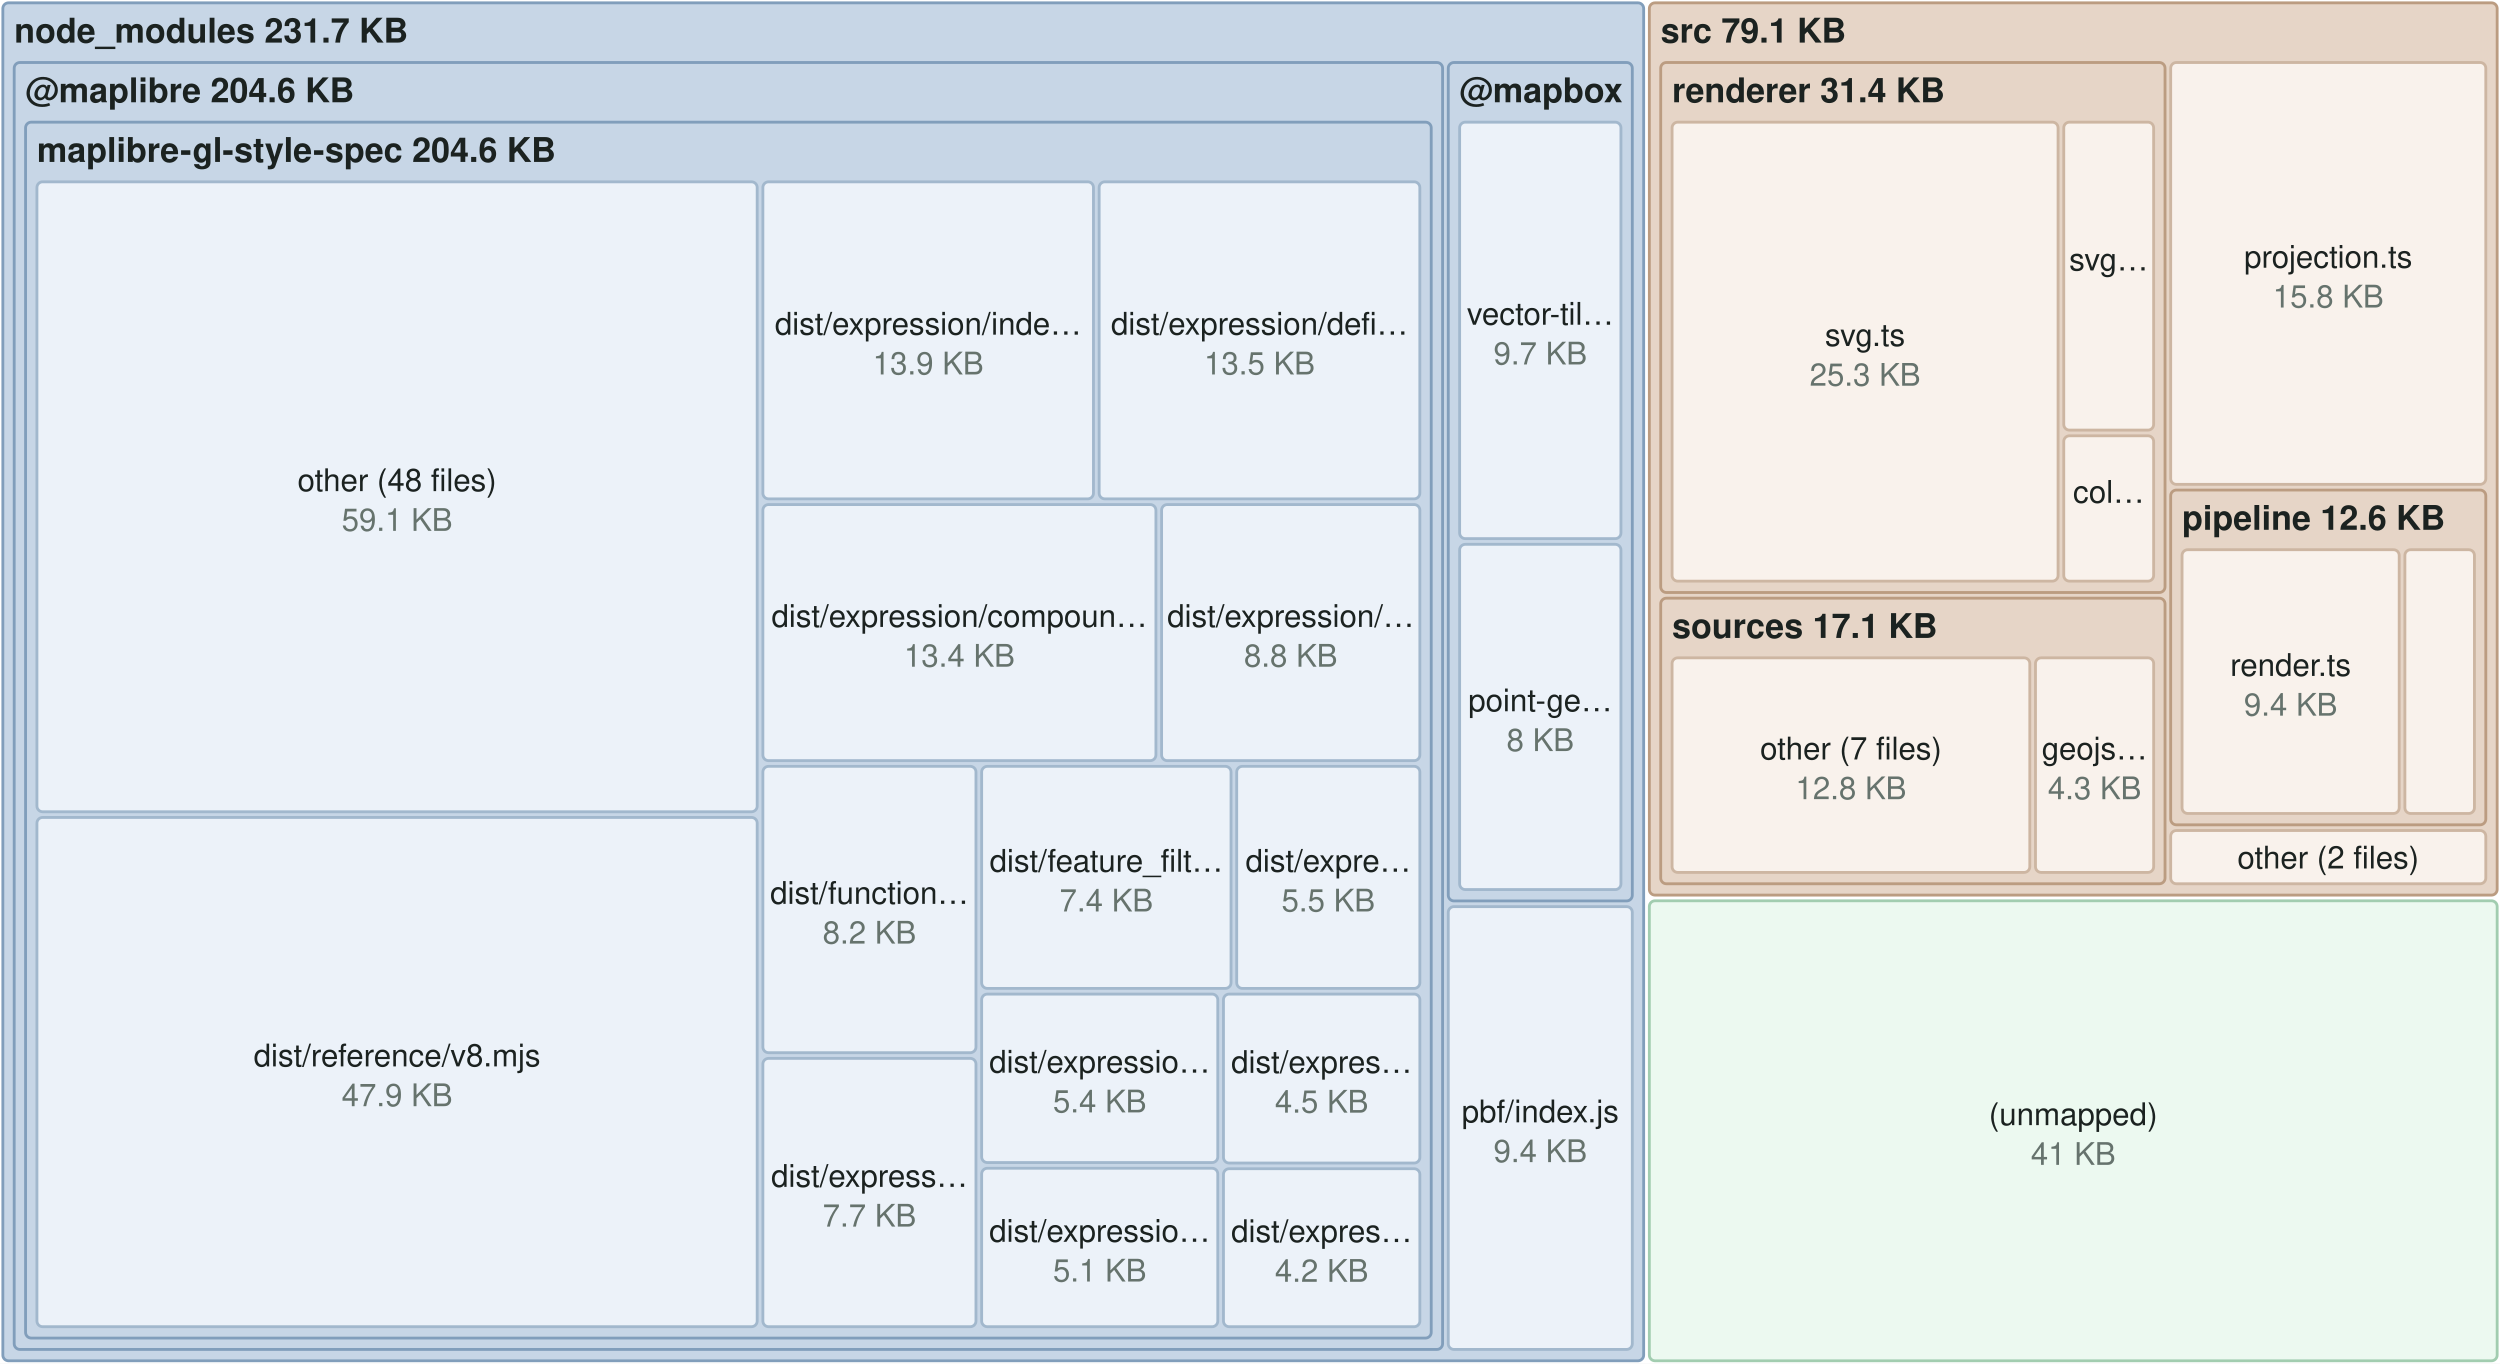
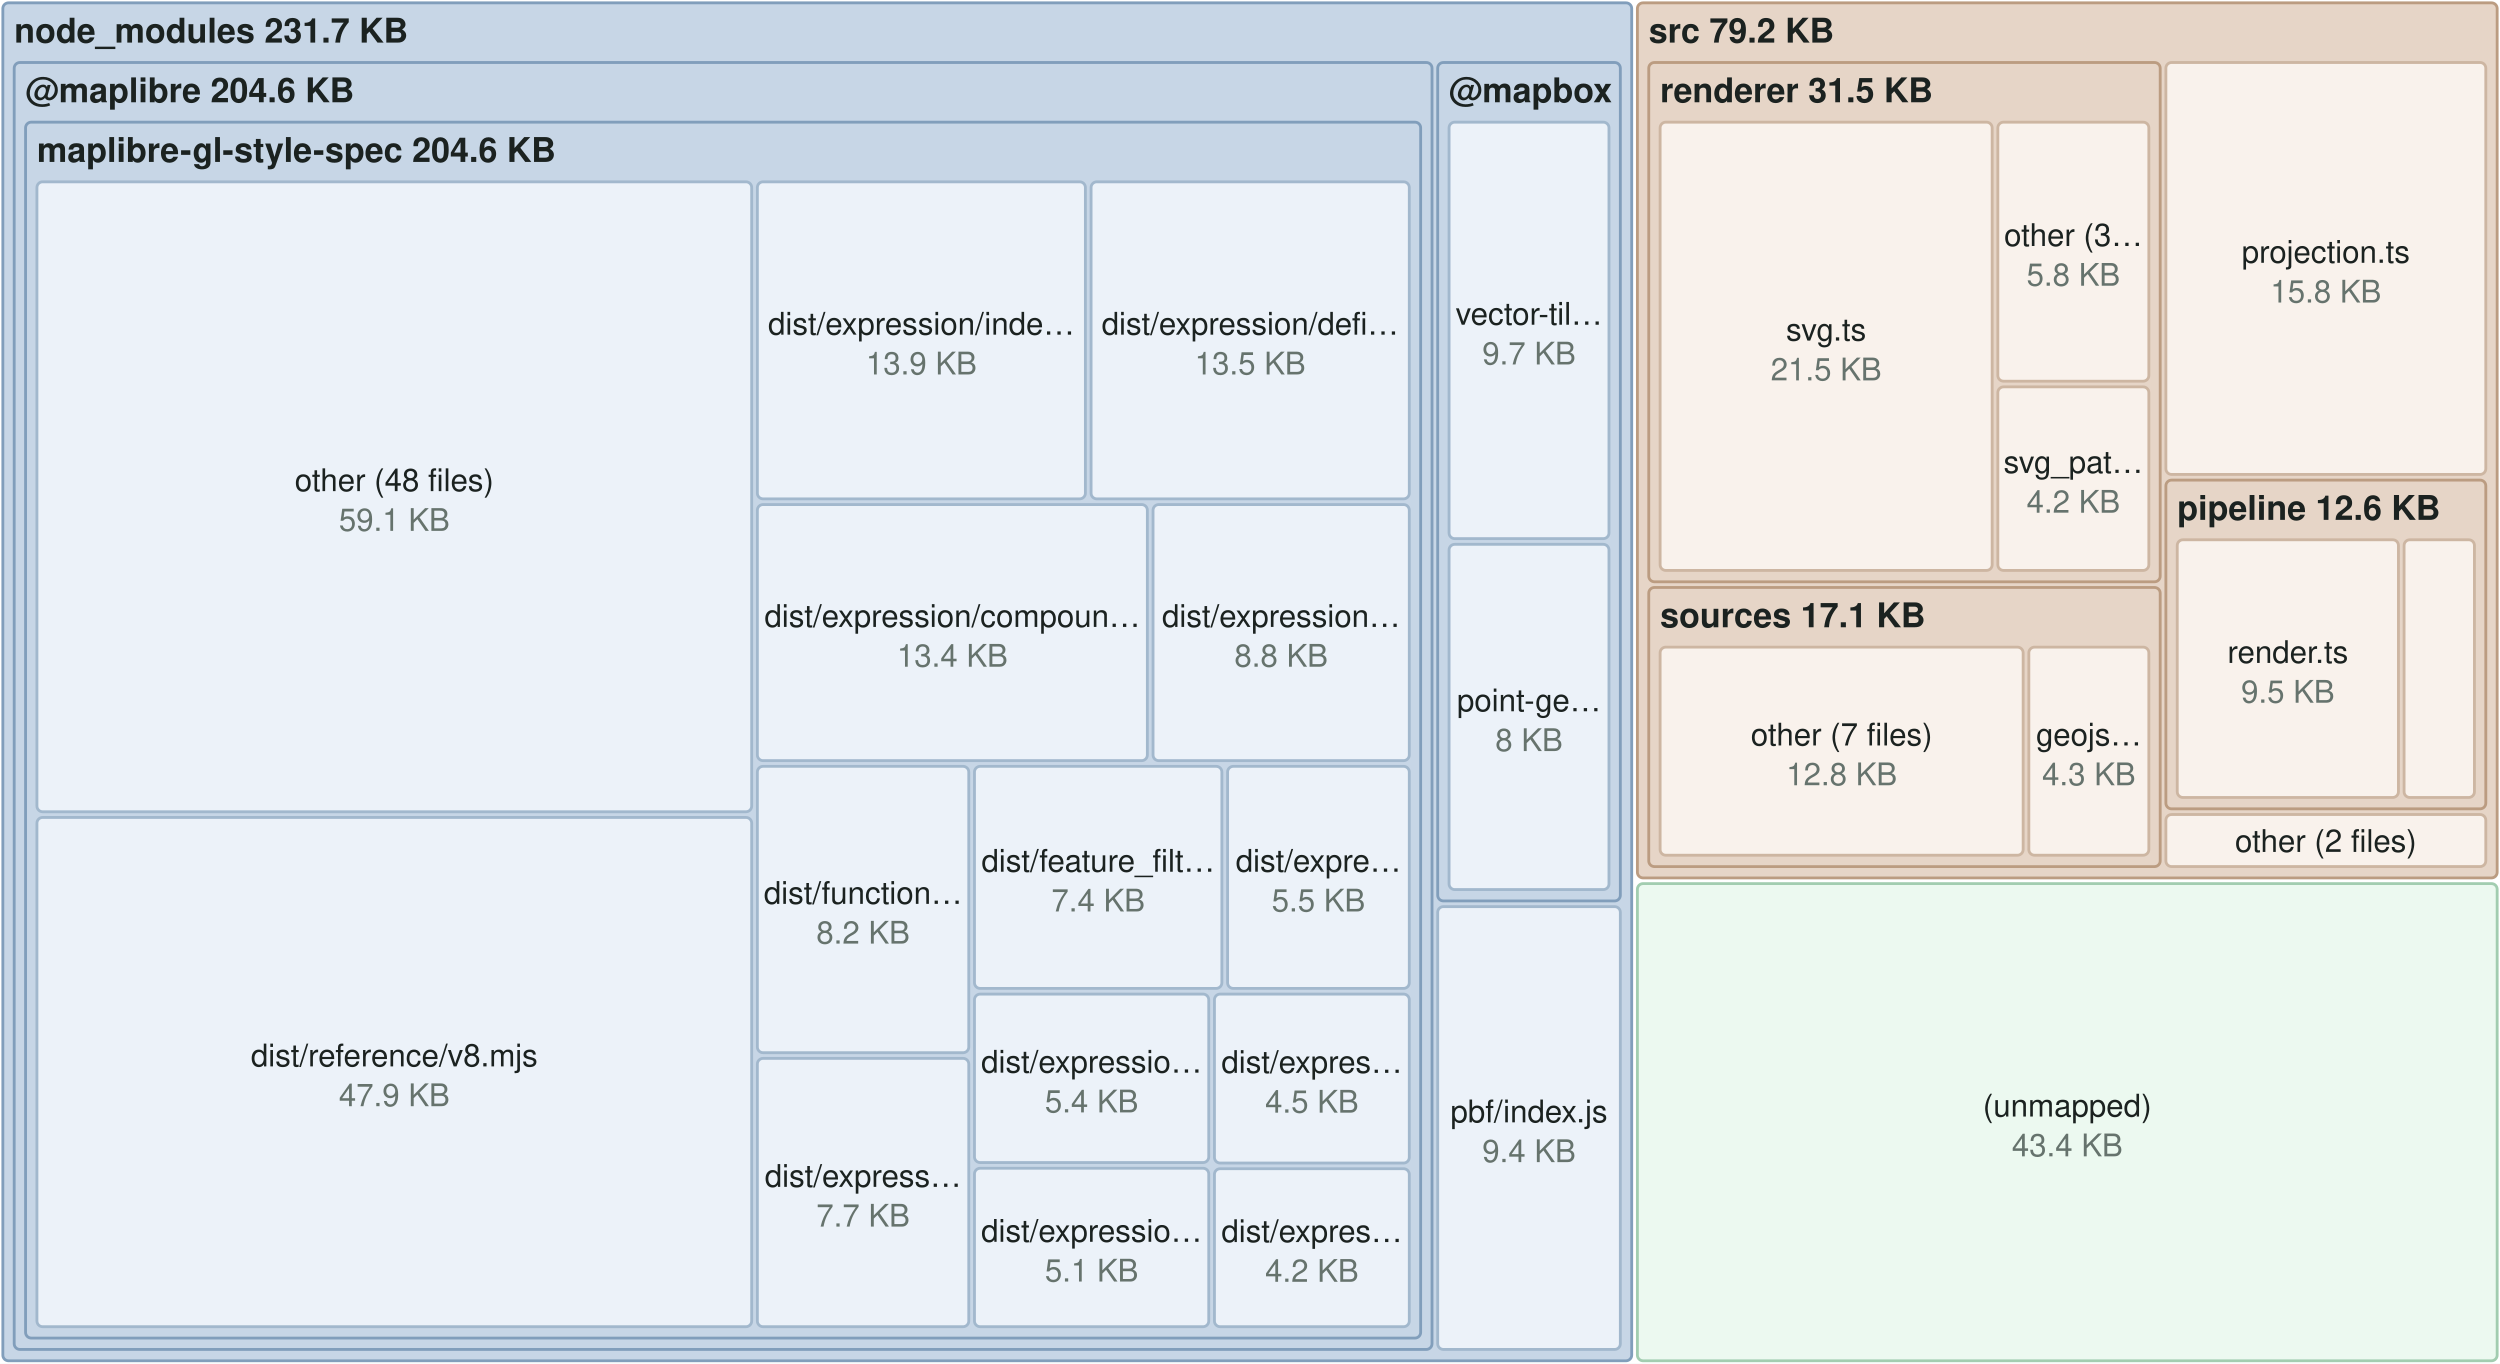
<svg xmlns="http://www.w3.org/2000/svg" width="880" height="480" viewBox="0 0 880 480">
  <style>
	.background { fill: #ffffff; }
	text { font-family: Helvetica, Arial, 'Liberation Sans', sans-serif; }
	.group-label { fill: #1b2220; font-weight: 600; font-size: 12px; }
	.leaf-label { fill: #1b2220; font-size: 11px; text-anchor: middle; }
	.leaf-size { fill: #66736d; font-size: 11px; text-anchor: middle; }
	.group-box, .leaf-box { stroke-width: 1; }
	.leaf:hover .leaf-box { stroke-width: 2; }
	.c0 .group-box { fill: hsl(210 38% 84%); stroke: hsl(210 30% 62%); }
	.c0 .leaf-box { fill: hsl(210 50% 95%); stroke: hsl(210 30% 72%); }
	.c1 .group-box { fill: hsl(28 38% 84%); stroke: hsl(28 30% 62%); }
	.c1 .leaf-box { fill: hsl(28 50% 95%); stroke: hsl(28 30% 72%); }
	.c2 .group-box { fill: hsl(140 38% 84%); stroke: hsl(140 30% 62%); }
	.c2 .leaf-box { fill: hsl(140 50% 95%); stroke: hsl(140 30% 72%); }
	.c3 .group-box { fill: hsl(275 38% 84%); stroke: hsl(275 30% 62%); }
	.c3 .leaf-box { fill: hsl(275 50% 95%); stroke: hsl(275 30% 72%); }
	.c4 .group-box { fill: hsl(350 38% 84%); stroke: hsl(350 30% 62%); }
	.c4 .leaf-box { fill: hsl(350 50% 95%); stroke: hsl(350 30% 72%); }
	.c5 .group-box { fill: hsl(180 38% 84%); stroke: hsl(180 30% 62%); }
	.c5 .leaf-box { fill: hsl(180 50% 95%); stroke: hsl(180 30% 72%); }
	.c6 .group-box { fill: hsl(48 38% 84%); stroke: hsl(48 30% 62%); }
	.c6 .leaf-box { fill: hsl(48 50% 95%); stroke: hsl(48 30% 72%); }
	.c7 .group-box { fill: hsl(320 38% 84%); stroke: hsl(320 30% 62%); }
	.c7 .leaf-box { fill: hsl(320 50% 95%); stroke: hsl(320 30% 72%); }
	.c8 .group-box { fill: hsl(95 38% 84%); stroke: hsl(95 30% 62%); }
	.c8 .leaf-box { fill: hsl(95 50% 95%); stroke: hsl(95 30% 72%); }
	.c9 .group-box { fill: hsl(245 38% 84%); stroke: hsl(245 30% 62%); }
	.c9 .leaf-box { fill: hsl(245 50% 95%); stroke: hsl(245 30% 72%); }
	@media (prefers-color-scheme: dark) {
		.background { fill: #0d1117; }
		.group-label, .leaf-label { fill: #e6edf3; }
		.leaf-size { fill: #8b949e; }
		.c0 .group-box { fill: hsl(210 22% 22%); stroke: hsl(210 20% 38%); }
		.c0 .leaf-box { fill: hsl(210 25% 14%); stroke: hsl(210 20% 32%); }
		.c1 .group-box { fill: hsl(28 22% 22%); stroke: hsl(28 20% 38%); }
		.c1 .leaf-box { fill: hsl(28 25% 14%); stroke: hsl(28 20% 32%); }
		.c2 .group-box { fill: hsl(140 22% 22%); stroke: hsl(140 20% 38%); }
		.c2 .leaf-box { fill: hsl(140 25% 14%); stroke: hsl(140 20% 32%); }
		.c3 .group-box { fill: hsl(275 22% 22%); stroke: hsl(275 20% 38%); }
		.c3 .leaf-box { fill: hsl(275 25% 14%); stroke: hsl(275 20% 32%); }
		.c4 .group-box { fill: hsl(350 22% 22%); stroke: hsl(350 20% 38%); }
		.c4 .leaf-box { fill: hsl(350 25% 14%); stroke: hsl(350 20% 32%); }
		.c5 .group-box { fill: hsl(180 22% 22%); stroke: hsl(180 20% 38%); }
		.c5 .leaf-box { fill: hsl(180 25% 14%); stroke: hsl(180 20% 32%); }
		.c6 .group-box { fill: hsl(48 22% 22%); stroke: hsl(48 20% 38%); }
		.c6 .leaf-box { fill: hsl(48 25% 14%); stroke: hsl(48 20% 32%); }
		.c7 .group-box { fill: hsl(320 22% 22%); stroke: hsl(320 20% 38%); }
		.c7 .leaf-box { fill: hsl(320 25% 14%); stroke: hsl(320 20% 32%); }
		.c8 .group-box { fill: hsl(95 22% 22%); stroke: hsl(95 20% 38%); }
		.c8 .leaf-box { fill: hsl(95 25% 14%); stroke: hsl(95 20% 32%); }
		.c9 .group-box { fill: hsl(245 22% 22%); stroke: hsl(245 20% 38%); }
		.c9 .leaf-box { fill: hsl(245 25% 14%); stroke: hsl(245 20% 32%); }
	}
</style>
  <rect class="background" width="880" height="480" />
  <g class="group c0">
-     <rect class="group-box" x="1" y="1" width="577.57" height="478" rx="2" />
+     <rect class="group-box" x="1" y="1" width="573.36" height="478" rx="2" />
    <text class="group-label" x="5" y="15" textLength="137.39" lengthAdjust="spacingAndGlyphs">node_modules 231.7 KB</text>
  </g>
  <g class="group c0">
-     <rect class="group-box" x="5" y="22" width="502.79" height="453" rx="2" />
+     <rect class="group-box" x="5" y="22" width="499.07" height="453" rx="2" />
    <text class="group-label" x="9" y="36" textLength="109.39" lengthAdjust="spacingAndGlyphs">@maplibre 204.6 KB</text>
  </g>
  <g class="group c0">
-     <rect class="group-box" x="9" y="43" width="494.79" height="428" rx="2" />
+     <rect class="group-box" x="9" y="43" width="491.07" height="428" rx="2" />
    <text class="group-label" x="13" y="57" textLength="180.07" lengthAdjust="spacingAndGlyphs">maplibre-gl-style-spec 204.6 KB</text>
  </g>
  <g class="leaf c0">
-     <rect class="leaf-box" x="13" y="64" width="253.53" height="221.74" rx="2" />
-     <text class="leaf-label" x="139.77" y="172.87" textLength="70.3" lengthAdjust="spacingAndGlyphs">other (48 files)</text>
-     <text class="leaf-size" x="139.77" y="186.87" textLength="39.14" lengthAdjust="spacingAndGlyphs">59.1 KB</text>
-   </g>
-   <g class="leaf c0">
-     <rect class="leaf-box" x="13" y="287.74" width="253.53" height="179.26" rx="2" />
-     <text class="leaf-label" x="139.77" y="375.37" textLength="101.48" lengthAdjust="spacingAndGlyphs">dist/reference/v8.mjs</text>
-     <text class="leaf-size" x="139.77" y="389.37" textLength="39.14" lengthAdjust="spacingAndGlyphs">47.9 KB</text>
-   </g>
-   <g class="leaf c0">
-     <rect class="leaf-box" x="268.53" y="64" width="116.37" height="111.6" rx="2" />
-     <text class="leaf-label" x="326.72" y="117.8" textLength="103.32" lengthAdjust="spacingAndGlyphs">dist/expression/inde…</text>
-     <text class="leaf-size" x="326.72" y="131.8" textLength="39.14" lengthAdjust="spacingAndGlyphs">13.9 KB</text>
-   </g>
-   <g class="leaf c0">
-     <rect class="leaf-box" x="386.9" y="64" width="112.88" height="111.6" rx="2" />
-     <text class="leaf-label" x="443.34" y="117.8" textLength="100.27" lengthAdjust="spacingAndGlyphs">dist/expression/defi…</text>
-     <text class="leaf-size" x="443.34" y="131.8" textLength="39.14" lengthAdjust="spacingAndGlyphs">13.5 KB</text>
-   </g>
-   <g class="leaf c0">
-     <rect class="leaf-box" x="268.53" y="177.6" width="138.35" height="90.15" rx="2" />
-     <text class="leaf-label" x="337.71" y="220.68" textLength="127.78" lengthAdjust="spacingAndGlyphs">dist/expression/compoun…</text>
-     <text class="leaf-size" x="337.71" y="234.68" textLength="39.14" lengthAdjust="spacingAndGlyphs">13.4 KB</text>
-   </g>
-   <g class="leaf c0">
-     <rect class="leaf-box" x="408.88" y="177.6" width="90.91" height="90.15" rx="2" />
-     <text class="leaf-label" x="454.33" y="220.68" textLength="82.53" lengthAdjust="spacingAndGlyphs">dist/expression/…</text>
-     <text class="leaf-size" x="454.33" y="234.68" textLength="33.02" lengthAdjust="spacingAndGlyphs">8.8 KB</text>
-   </g>
-   <g class="leaf c0">
-     <rect class="leaf-box" x="268.53" y="269.75" width="75.01" height="100.8" rx="2" />
-     <text class="leaf-label" x="306.04" y="318.15" textLength="64.81" lengthAdjust="spacingAndGlyphs">dist/function…</text>
-     <text class="leaf-size" x="306.04" y="332.15" textLength="33.02" lengthAdjust="spacingAndGlyphs">8.2 KB</text>
-   </g>
-   <g class="leaf c0">
-     <rect class="leaf-box" x="268.53" y="372.55" width="75.01" height="94.45" rx="2" />
-     <text class="leaf-label" x="306.04" y="417.77" textLength="64.8" lengthAdjust="spacingAndGlyphs">dist/express…</text>
-     <text class="leaf-size" x="306.04" y="431.77" textLength="33.02" lengthAdjust="spacingAndGlyphs">7.7 KB</text>
-   </g>
-   <g class="leaf c0">
-     <rect class="leaf-box" x="345.54" y="269.75" width="87.78" height="78.17" rx="2" />
-     <text class="leaf-label" x="389.43" y="306.84" textLength="77.65" lengthAdjust="spacingAndGlyphs">dist/feature_filt…</text>
-     <text class="leaf-size" x="389.43" y="320.84" textLength="33.02" lengthAdjust="spacingAndGlyphs">7.4 KB</text>
-   </g>
-   <g class="leaf c0">
-     <rect class="leaf-box" x="435.32" y="269.75" width="64.47" height="78.17" rx="2" />
-     <text class="leaf-label" x="467.55" y="306.84" textLength="53.8" lengthAdjust="spacingAndGlyphs">dist/expre…</text>
-     <text class="leaf-size" x="467.55" y="320.84" textLength="33.02" lengthAdjust="spacingAndGlyphs">5.5 KB</text>
-   </g>
-   <g class="leaf c0">
-     <rect class="leaf-box" x="345.54" y="349.92" width="83.12" height="59.3" rx="2" />
-     <text class="leaf-label" x="387.1" y="377.57" textLength="73.36" lengthAdjust="spacingAndGlyphs">dist/expressio…</text>
-     <text class="leaf-size" x="387.1" y="391.57" textLength="33.02" lengthAdjust="spacingAndGlyphs">5.4 KB</text>
-   </g>
-   <g class="leaf c0">
-     <rect class="leaf-box" x="345.54" y="411.23" width="83.12" height="55.77" rx="2" />
-     <text class="leaf-label" x="387.1" y="437.11" textLength="73.36" lengthAdjust="spacingAndGlyphs">dist/expressio…</text>
-     <text class="leaf-size" x="387.1" y="451.11" textLength="33.02" lengthAdjust="spacingAndGlyphs">5.1 KB</text>
-   </g>
-   <g class="leaf c0">
-     <rect class="leaf-box" x="430.66" y="349.92" width="69.13" height="59.47" rx="2" />
-     <text class="leaf-label" x="465.22" y="377.66" textLength="59.3" lengthAdjust="spacingAndGlyphs">dist/expres…</text>
-     <text class="leaf-size" x="465.22" y="391.66" textLength="33.02" lengthAdjust="spacingAndGlyphs">4.5 KB</text>
-   </g>
-   <g class="leaf c0">
-     <rect class="leaf-box" x="430.66" y="411.39" width="69.13" height="55.61" rx="2" />
-     <text class="leaf-label" x="465.22" y="437.2" textLength="59.3" lengthAdjust="spacingAndGlyphs">dist/expres…</text>
-     <text class="leaf-size" x="465.22" y="451.2" textLength="33.02" lengthAdjust="spacingAndGlyphs">4.2 KB</text>
-   </g>
-   <g class="group c0">
-     <rect class="group-box" x="509.79" y="22" width="64.78" height="295.13" rx="2" />
-     <text class="group-label" x="513.79" y="36" textLength="52.68" lengthAdjust="spacingAndGlyphs">@mapbox</text>
-   </g>
-   <g class="leaf c0">
-     <rect class="leaf-box" x="513.79" y="43" width="56.78" height="146.6" rx="2" />
-     <text class="leaf-label" x="542.18" y="114.3" textLength="47.67" lengthAdjust="spacingAndGlyphs">vector-til…</text>
-     <text class="leaf-size" x="542.18" y="128.3" textLength="33.02" lengthAdjust="spacingAndGlyphs">9.7 KB</text>
-   </g>
-   <g class="leaf c0">
-     <rect class="leaf-box" x="513.79" y="191.6" width="56.78" height="121.53" rx="2" />
-     <text class="leaf-label" x="542.18" y="250.37" textLength="45.86" lengthAdjust="spacingAndGlyphs">point-ge…</text>
-     <text class="leaf-size" x="542.18" y="264.37" textLength="23.85" lengthAdjust="spacingAndGlyphs">8 KB</text>
-   </g>
-   <g class="leaf c0">
-     <rect class="leaf-box" x="509.79" y="319.13" width="64.78" height="155.87" rx="2" />
-     <text class="leaf-label" x="542.18" y="395.06" textLength="55.64" lengthAdjust="spacingAndGlyphs">pbf/index.js</text>
-     <text class="leaf-size" x="542.18" y="409.06" textLength="33.02" lengthAdjust="spacingAndGlyphs">9.4 KB</text>
-   </g>
-   <g class="group c1">
-     <rect class="group-box" x="580.57" y="1" width="298.43" height="314.08" rx="2" />
-     <text class="group-label" x="584.57" y="15" textLength="64.04" lengthAdjust="spacingAndGlyphs">src 79.1 KB</text>
-   </g>
-   <g class="group c1">
-     <rect class="group-box" x="584.57" y="22" width="177.52" height="186.56" rx="2" />
-     <text class="group-label" x="588.57" y="36" textLength="94.72" lengthAdjust="spacingAndGlyphs">renderer 31.4 KB</text>
-   </g>
-   <g class="leaf c1">
-     <rect class="leaf-box" x="588.57" y="43" width="135.87" height="161.56" rx="2" />
-     <text class="leaf-label" x="656.5" y="121.78" textLength="28.73" lengthAdjust="spacingAndGlyphs">svg.ts</text>
-     <text class="leaf-size" x="656.5" y="135.78" textLength="39.14" lengthAdjust="spacingAndGlyphs">25.3 KB</text>
-   </g>
-   <g class="leaf c1">
-     <rect class="leaf-box" x="726.44" y="43" width="31.64" height="108.4" rx="2" />
-     <text class="leaf-label" x="742.26" y="95.2" textLength="23.23" lengthAdjust="spacingAndGlyphs">svg…</text>
-   </g>
-   <g class="leaf c1">
-     <rect class="leaf-box" x="726.44" y="153.4" width="31.64" height="51.16" rx="2" />
-     <text class="leaf-label" x="742.26" y="176.98" textLength="20.17" lengthAdjust="spacingAndGlyphs">col…</text>
-   </g>
-   <g class="group c1">
-     <rect class="group-box" x="584.57" y="210.56" width="177.52" height="100.53" rx="2" />
-     <text class="group-label" x="588.57" y="224.56" textLength="92.05" lengthAdjust="spacingAndGlyphs">sources 17.1 KB</text>
-   </g>
-   <g class="leaf c1">
-     <rect class="leaf-box" x="588.57" y="231.56" width="125.92" height="75.53" rx="2" />
-     <text class="leaf-label" x="651.53" y="267.32" textLength="64.19" lengthAdjust="spacingAndGlyphs">other (7 files)</text>
-     <text class="leaf-size" x="651.53" y="281.32" textLength="39.14" lengthAdjust="spacingAndGlyphs">12.8 KB</text>
-   </g>
-   <g class="leaf c1">
-     <rect class="leaf-box" x="716.49" y="231.56" width="41.6" height="75.53" rx="2" />
-     <text class="leaf-label" x="737.29" y="267.32" textLength="32.41" lengthAdjust="spacingAndGlyphs">geojs…</text>
-     <text class="leaf-size" x="737.29" y="281.32" textLength="33.02" lengthAdjust="spacingAndGlyphs">4.3 KB</text>
-   </g>
-   <g class="leaf c1">
-     <rect class="leaf-box" x="764.08" y="22" width="110.92" height="148.5" rx="2" />
-     <text class="leaf-label" x="819.54" y="94.25" textLength="59.3" lengthAdjust="spacingAndGlyphs">projection.ts</text>
-     <text class="leaf-size" x="819.54" y="108.25" textLength="39.14" lengthAdjust="spacingAndGlyphs">15.8 KB</text>
-   </g>
-   <g class="group c1">
-     <rect class="group-box" x="764.08" y="172.5" width="110.92" height="117.84" rx="2" />
-     <text class="group-label" x="768.08" y="186.5" textLength="91.38" lengthAdjust="spacingAndGlyphs">pipeline 12.6 KB</text>
-   </g>
-   <g class="leaf c1">
-     <rect class="leaf-box" x="768.08" y="193.5" width="76.44" height="92.84" rx="2" />
-     <text class="leaf-label" x="806.3" y="237.92" textLength="43.41" lengthAdjust="spacingAndGlyphs">render.ts</text>
-     <text class="leaf-size" x="806.3" y="251.92" textLength="33.02" lengthAdjust="spacingAndGlyphs">9.4 KB</text>
-   </g>
-   <g class="leaf c1">
-     <rect class="leaf-box" x="846.52" y="193.5" width="24.48" height="92.84" rx="2" />
-   </g>
-   <g class="leaf c1">
-     <rect class="leaf-box" x="764.08" y="292.34" width="110.92" height="18.75" rx="2" />
-     <text class="leaf-label" x="819.54" y="305.71" textLength="64.19" lengthAdjust="spacingAndGlyphs">other (2 files)</text>
+     <rect class="leaf-box" x="13" y="64" width="251.59" height="221.74" rx="2" />
+     <text class="leaf-label" x="138.79" y="172.87" textLength="70.3" lengthAdjust="spacingAndGlyphs">other (48 files)</text>
+     <text class="leaf-size" x="138.79" y="186.87" textLength="39.14" lengthAdjust="spacingAndGlyphs">59.1 KB</text>
+   </g>
+   <g class="leaf c0">
+     <rect class="leaf-box" x="13" y="287.74" width="251.59" height="179.26" rx="2" />
+     <text class="leaf-label" x="138.79" y="375.37" textLength="101.48" lengthAdjust="spacingAndGlyphs">dist/reference/v8.mjs</text>
+     <text class="leaf-size" x="138.79" y="389.37" textLength="39.14" lengthAdjust="spacingAndGlyphs">47.9 KB</text>
+   </g>
+   <g class="leaf c0">
+     <rect class="leaf-box" x="266.59" y="64" width="115.47" height="111.6" rx="2" />
+     <text class="leaf-label" x="324.32" y="117.8" textLength="103.32" lengthAdjust="spacingAndGlyphs">dist/expression/inde…</text>
+     <text class="leaf-size" x="324.32" y="131.8" textLength="39.14" lengthAdjust="spacingAndGlyphs">13.9 KB</text>
+   </g>
+   <g class="leaf c0">
+     <rect class="leaf-box" x="384.06" y="64" width="112.01" height="111.6" rx="2" />
+     <text class="leaf-label" x="440.06" y="117.8" textLength="100.27" lengthAdjust="spacingAndGlyphs">dist/expression/defi…</text>
+     <text class="leaf-size" x="440.06" y="131.8" textLength="39.14" lengthAdjust="spacingAndGlyphs">13.5 KB</text>
+   </g>
+   <g class="leaf c0">
+     <rect class="leaf-box" x="266.59" y="177.6" width="137.28" height="90.15" rx="2" />
+     <text class="leaf-label" x="335.23" y="220.68" textLength="127.78" lengthAdjust="spacingAndGlyphs">dist/expression/compoun…</text>
+     <text class="leaf-size" x="335.23" y="234.68" textLength="39.14" lengthAdjust="spacingAndGlyphs">13.4 KB</text>
+   </g>
+   <g class="leaf c0">
+     <rect class="leaf-box" x="405.87" y="177.6" width="90.2" height="90.15" rx="2" />
+     <text class="leaf-label" x="450.97" y="220.68" textLength="79.47" lengthAdjust="spacingAndGlyphs">dist/expression…</text>
+     <text class="leaf-size" x="450.97" y="234.68" textLength="33.02" lengthAdjust="spacingAndGlyphs">8.8 KB</text>
+   </g>
+   <g class="leaf c0">
+     <rect class="leaf-box" x="266.59" y="269.75" width="74.42" height="100.8" rx="2" />
+     <text class="leaf-label" x="303.8" y="318.15" textLength="64.81" lengthAdjust="spacingAndGlyphs">dist/function…</text>
+     <text class="leaf-size" x="303.8" y="332.15" textLength="33.02" lengthAdjust="spacingAndGlyphs">8.2 KB</text>
+   </g>
+   <g class="leaf c0">
+     <rect class="leaf-box" x="266.59" y="372.55" width="74.42" height="94.45" rx="2" />
+     <text class="leaf-label" x="303.8" y="417.77" textLength="64.8" lengthAdjust="spacingAndGlyphs">dist/express…</text>
+     <text class="leaf-size" x="303.8" y="431.77" textLength="33.02" lengthAdjust="spacingAndGlyphs">7.7 KB</text>
+   </g>
+   <g class="leaf c0">
+     <rect class="leaf-box" x="343.01" y="269.75" width="87.09" height="78.17" rx="2" />
+     <text class="leaf-label" x="386.56" y="306.84" textLength="77.65" lengthAdjust="spacingAndGlyphs">dist/feature_filt…</text>
+     <text class="leaf-size" x="386.56" y="320.84" textLength="33.02" lengthAdjust="spacingAndGlyphs">7.4 KB</text>
+   </g>
+   <g class="leaf c0">
+     <rect class="leaf-box" x="432.11" y="269.75" width="63.96" height="78.17" rx="2" />
+     <text class="leaf-label" x="464.09" y="306.84" textLength="53.8" lengthAdjust="spacingAndGlyphs">dist/expre…</text>
+     <text class="leaf-size" x="464.09" y="320.84" textLength="33.02" lengthAdjust="spacingAndGlyphs">5.5 KB</text>
+   </g>
+   <g class="leaf c0">
+     <rect class="leaf-box" x="343.01" y="349.92" width="82.47" height="59.3" rx="2" />
+     <text class="leaf-label" x="384.25" y="377.57" textLength="73.36" lengthAdjust="spacingAndGlyphs">dist/expressio…</text>
+     <text class="leaf-size" x="384.25" y="391.57" textLength="33.02" lengthAdjust="spacingAndGlyphs">5.4 KB</text>
+   </g>
+   <g class="leaf c0">
+     <rect class="leaf-box" x="343.01" y="411.23" width="82.47" height="55.77" rx="2" />
+     <text class="leaf-label" x="384.25" y="437.11" textLength="73.36" lengthAdjust="spacingAndGlyphs">dist/expressio…</text>
+     <text class="leaf-size" x="384.25" y="451.11" textLength="33.02" lengthAdjust="spacingAndGlyphs">5.1 KB</text>
+   </g>
+   <g class="leaf c0">
+     <rect class="leaf-box" x="427.48" y="349.92" width="68.59" height="59.47" rx="2" />
+     <text class="leaf-label" x="461.78" y="377.66" textLength="59.3" lengthAdjust="spacingAndGlyphs">dist/expres…</text>
+     <text class="leaf-size" x="461.78" y="391.66" textLength="33.02" lengthAdjust="spacingAndGlyphs">4.5 KB</text>
+   </g>
+   <g class="leaf c0">
+     <rect class="leaf-box" x="427.48" y="411.39" width="68.59" height="55.61" rx="2" />
+     <text class="leaf-label" x="461.78" y="437.2" textLength="59.3" lengthAdjust="spacingAndGlyphs">dist/expres…</text>
+     <text class="leaf-size" x="461.78" y="451.2" textLength="33.02" lengthAdjust="spacingAndGlyphs">4.2 KB</text>
+   </g>
+   <g class="group c0">
+     <rect class="group-box" x="506.07" y="22" width="64.29" height="295.13" rx="2" />
+     <text class="group-label" x="510.07" y="36" textLength="52.68" lengthAdjust="spacingAndGlyphs">@mapbox</text>
+   </g>
+   <g class="leaf c0">
+     <rect class="leaf-box" x="510.07" y="43" width="56.29" height="146.6" rx="2" />
+     <text class="leaf-label" x="538.21" y="114.3" textLength="47.67" lengthAdjust="spacingAndGlyphs">vector-til…</text>
+     <text class="leaf-size" x="538.21" y="128.3" textLength="33.02" lengthAdjust="spacingAndGlyphs">9.7 KB</text>
+   </g>
+   <g class="leaf c0">
+     <rect class="leaf-box" x="510.07" y="191.6" width="56.29" height="121.53" rx="2" />
+     <text class="leaf-label" x="538.21" y="250.37" textLength="45.86" lengthAdjust="spacingAndGlyphs">point-ge…</text>
+     <text class="leaf-size" x="538.21" y="264.37" textLength="23.85" lengthAdjust="spacingAndGlyphs">8 KB</text>
+   </g>
+   <g class="leaf c0">
+     <rect class="leaf-box" x="506.07" y="319.13" width="64.29" height="155.87" rx="2" />
+     <text class="leaf-label" x="538.21" y="395.06" textLength="55.64" lengthAdjust="spacingAndGlyphs">pbf/index.js</text>
+     <text class="leaf-size" x="538.21" y="409.06" textLength="33.02" lengthAdjust="spacingAndGlyphs">9.4 KB</text>
+   </g>
+   <g class="group c1">
+     <rect class="group-box" x="576.36" y="1" width="302.64" height="308.03" rx="2" />
+     <text class="group-label" x="580.36" y="15" textLength="64.04" lengthAdjust="spacingAndGlyphs">src 79.2 KB</text>
+   </g>
+   <g class="group c1">
+     <rect class="group-box" x="580.36" y="22" width="180.03" height="182.79" rx="2" />
+     <text class="group-label" x="584.36" y="36" textLength="94.72" lengthAdjust="spacingAndGlyphs">renderer 31.5 KB</text>
+   </g>
+   <g class="leaf c1">
+     <rect class="leaf-box" x="584.36" y="43" width="116.88" height="157.79" rx="2" />
+     <text class="leaf-label" x="642.8" y="119.89" textLength="28.73" lengthAdjust="spacingAndGlyphs">svg.ts</text>
+     <text class="leaf-size" x="642.8" y="133.89" textLength="39.14" lengthAdjust="spacingAndGlyphs">21.5 KB</text>
+   </g>
+   <g class="leaf c1">
+     <rect class="leaf-box" x="703.24" y="43" width="53.15" height="91.18" rx="2" />
+     <text class="leaf-label" x="729.81" y="86.59" textLength="44.02" lengthAdjust="spacingAndGlyphs">other (3…</text>
+     <text class="leaf-size" x="729.81" y="100.59" textLength="33.02" lengthAdjust="spacingAndGlyphs">5.8 KB</text>
+   </g>
+   <g class="leaf c1">
+     <rect class="leaf-box" x="703.24" y="136.18" width="53.15" height="64.61" rx="2" />
+     <text class="leaf-label" x="729.81" y="166.48" textLength="44.64" lengthAdjust="spacingAndGlyphs">svg_pat…</text>
+     <text class="leaf-size" x="729.81" y="180.48" textLength="33.02" lengthAdjust="spacingAndGlyphs">4.2 KB</text>
+   </g>
+   <g class="group c1">
+     <rect class="group-box" x="580.36" y="206.79" width="180.03" height="98.25" rx="2" />
+     <text class="group-label" x="584.36" y="220.79" textLength="92.05" lengthAdjust="spacingAndGlyphs">sources 17.1 KB</text>
+   </g>
+   <g class="leaf c1">
+     <rect class="leaf-box" x="584.36" y="227.79" width="127.79" height="73.25" rx="2" />
+     <text class="leaf-label" x="648.26" y="262.41" textLength="64.19" lengthAdjust="spacingAndGlyphs">other (7 files)</text>
+     <text class="leaf-size" x="648.26" y="276.41" textLength="39.14" lengthAdjust="spacingAndGlyphs">12.8 KB</text>
+   </g>
+   <g class="leaf c1">
+     <rect class="leaf-box" x="714.15" y="227.79" width="42.24" height="73.25" rx="2" />
+     <text class="leaf-label" x="735.27" y="262.41" textLength="32.41" lengthAdjust="spacingAndGlyphs">geojs…</text>
+     <text class="leaf-size" x="735.27" y="276.41" textLength="33.02" lengthAdjust="spacingAndGlyphs">4.3 KB</text>
+   </g>
+   <g class="leaf c1">
+     <rect class="leaf-box" x="762.39" y="22" width="112.61" height="145" rx="2" />
+     <text class="leaf-label" x="818.69" y="92.5" textLength="59.3" lengthAdjust="spacingAndGlyphs">projection.ts</text>
+     <text class="leaf-size" x="818.69" y="106.5" textLength="39.14" lengthAdjust="spacingAndGlyphs">15.8 KB</text>
+   </g>
+   <g class="group c1">
+     <rect class="group-box" x="762.39" y="169" width="112.61" height="115.71" rx="2" />
+     <text class="group-label" x="766.39" y="183" textLength="91.38" lengthAdjust="spacingAndGlyphs">pipeline 12.6 KB</text>
+   </g>
+   <g class="leaf c1">
+     <rect class="leaf-box" x="766.39" y="190" width="77.86" height="90.71" rx="2" />
+     <text class="leaf-label" x="805.32" y="233.36" textLength="43.41" lengthAdjust="spacingAndGlyphs">render.ts</text>
+     <text class="leaf-size" x="805.32" y="247.36" textLength="33.02" lengthAdjust="spacingAndGlyphs">9.5 KB</text>
+   </g>
+   <g class="leaf c1">
+     <rect class="leaf-box" x="846.24" y="190" width="24.76" height="90.71" rx="2" />
+   </g>
+   <g class="leaf c1">
+     <rect class="leaf-box" x="762.39" y="286.71" width="112.61" height="18.32" rx="2" />
+     <text class="leaf-label" x="818.69" y="299.87" textLength="64.19" lengthAdjust="spacingAndGlyphs">other (2 files)</text>
  </g>
  <g class="leaf c2">
-     <rect class="leaf-box" x="580.57" y="317.08" width="298.43" height="161.92" rx="2" />
-     <text class="leaf-label" x="729.78" y="396.04" textLength="59.3" lengthAdjust="spacingAndGlyphs">(unmapped)</text>
-     <text class="leaf-size" x="729.78" y="410.04" textLength="29.96" lengthAdjust="spacingAndGlyphs">41 KB</text>
+     <rect class="leaf-box" x="576.36" y="311.03" width="302.64" height="167.97" rx="2" />
+     <text class="leaf-label" x="727.68" y="393.02" textLength="59.3" lengthAdjust="spacingAndGlyphs">(unmapped)</text>
+     <text class="leaf-size" x="727.68" y="407.02" textLength="39.14" lengthAdjust="spacingAndGlyphs">43.4 KB</text>
  </g>
</svg>
